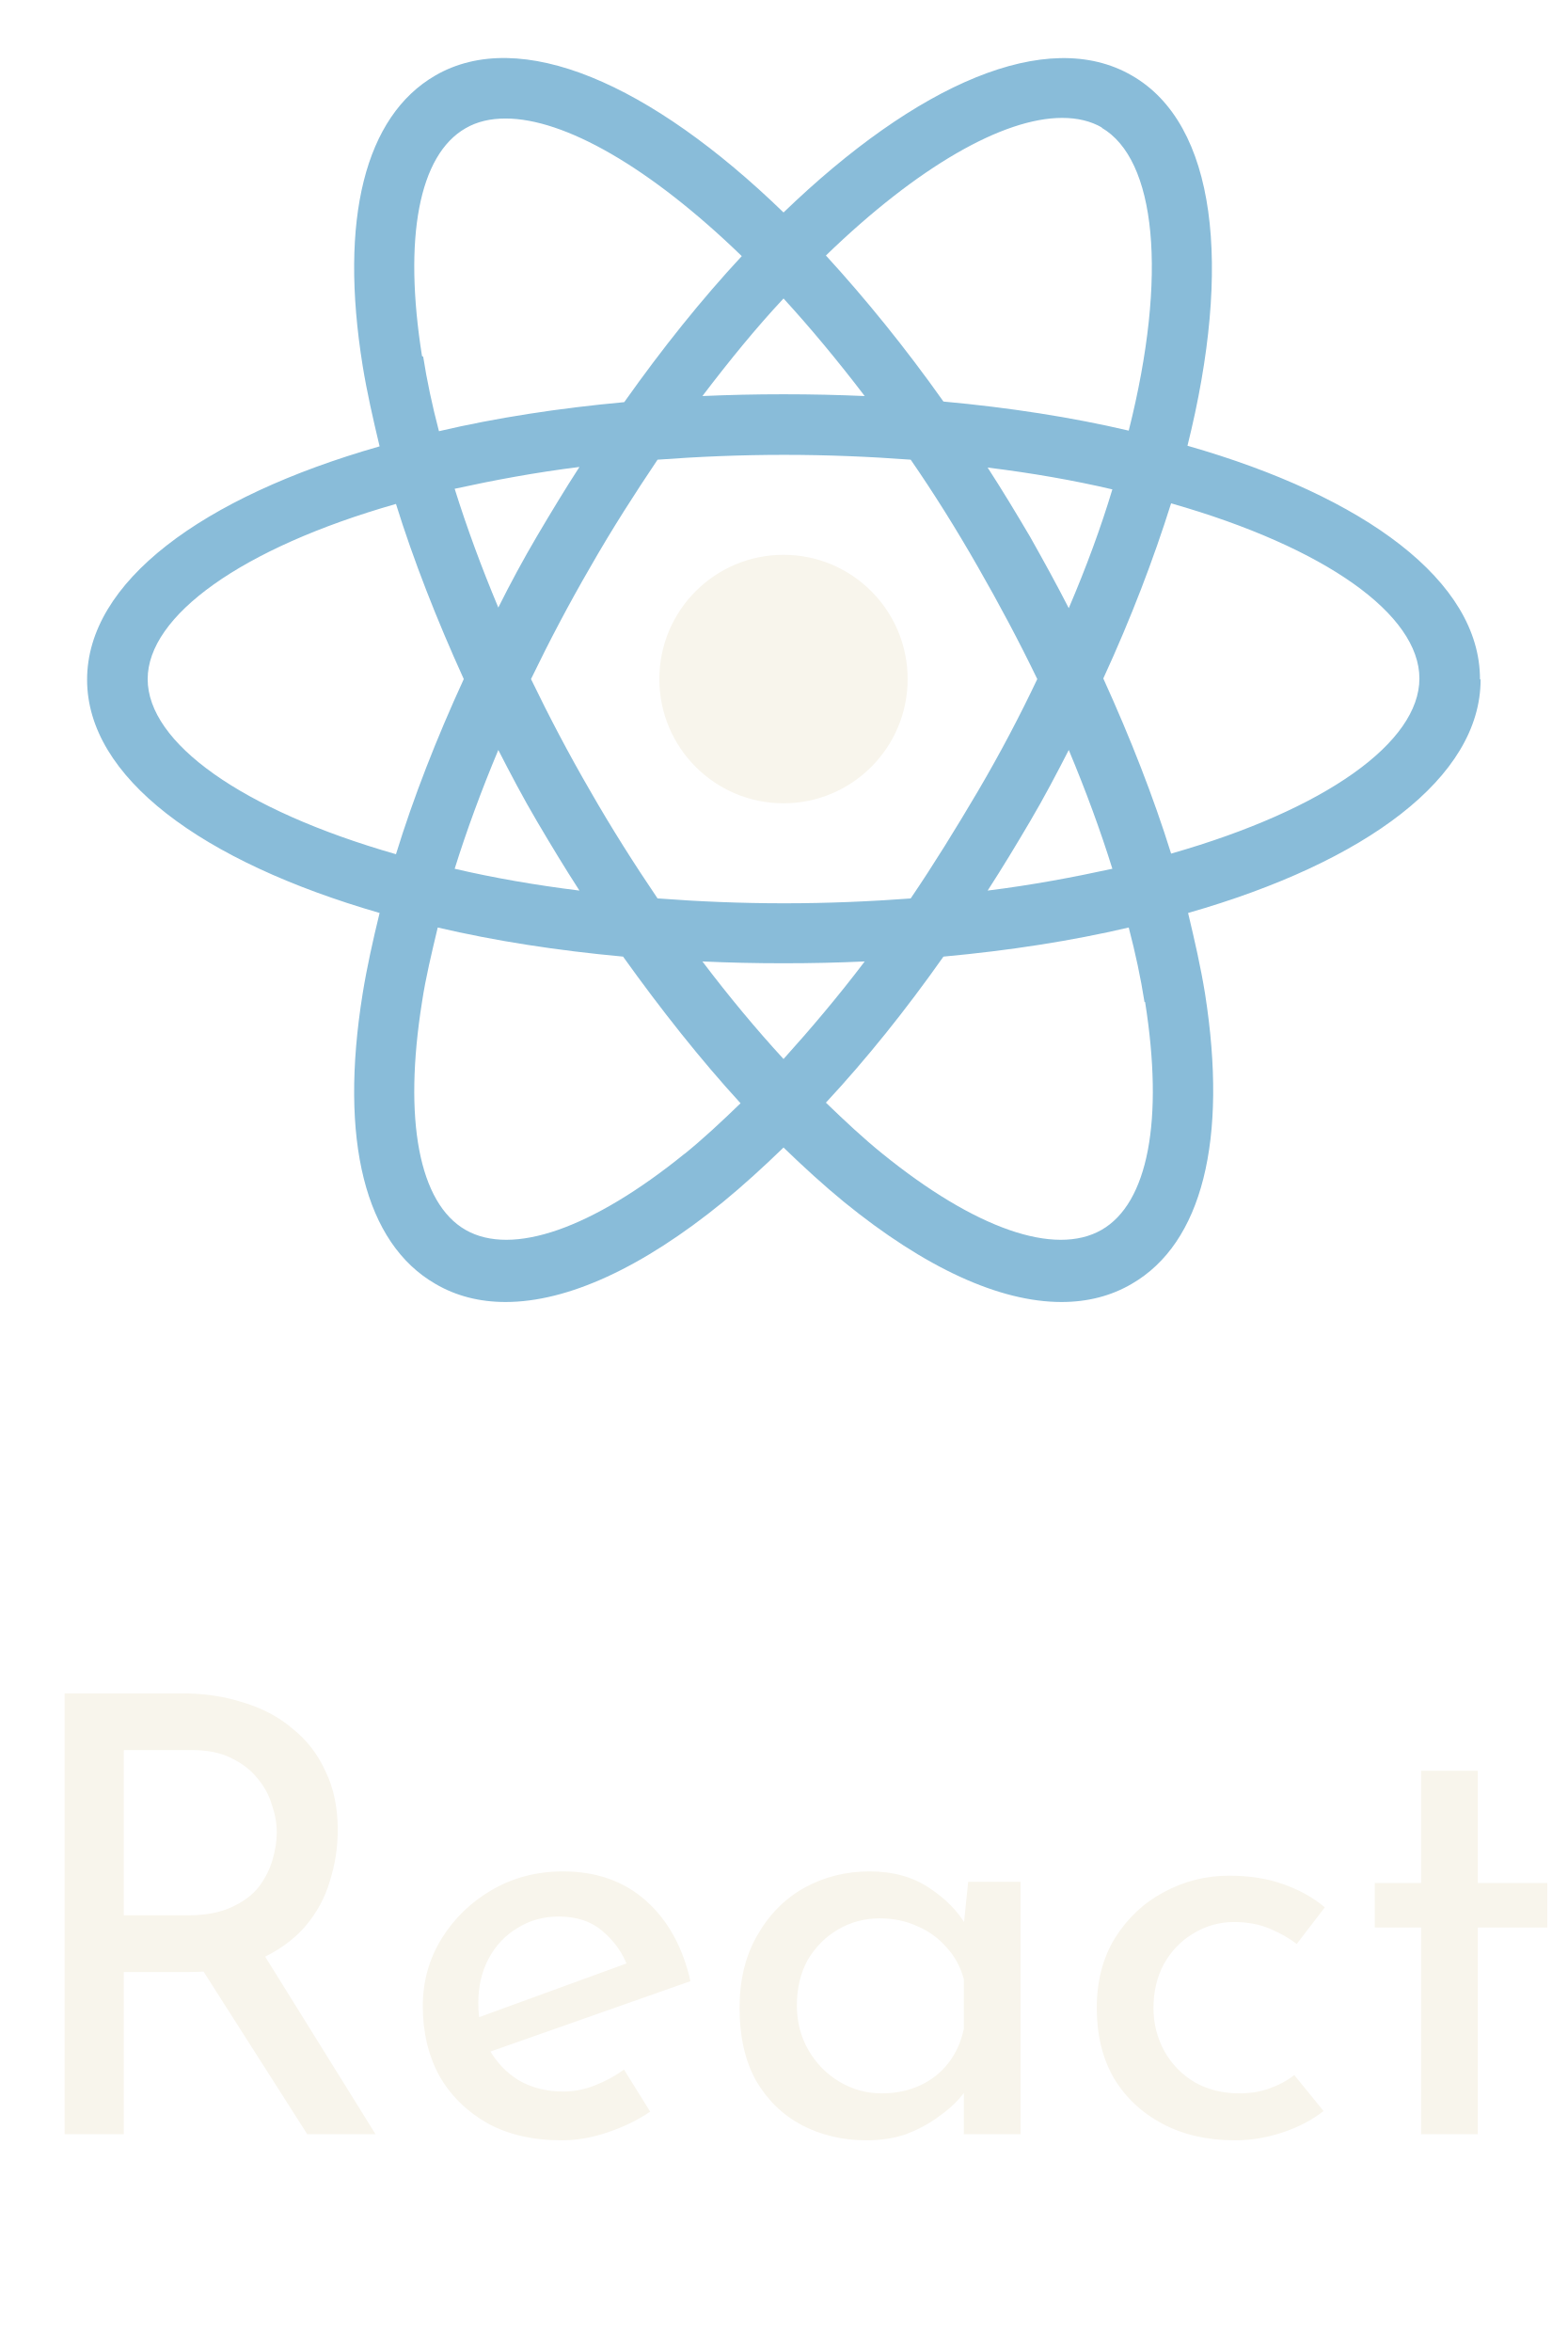
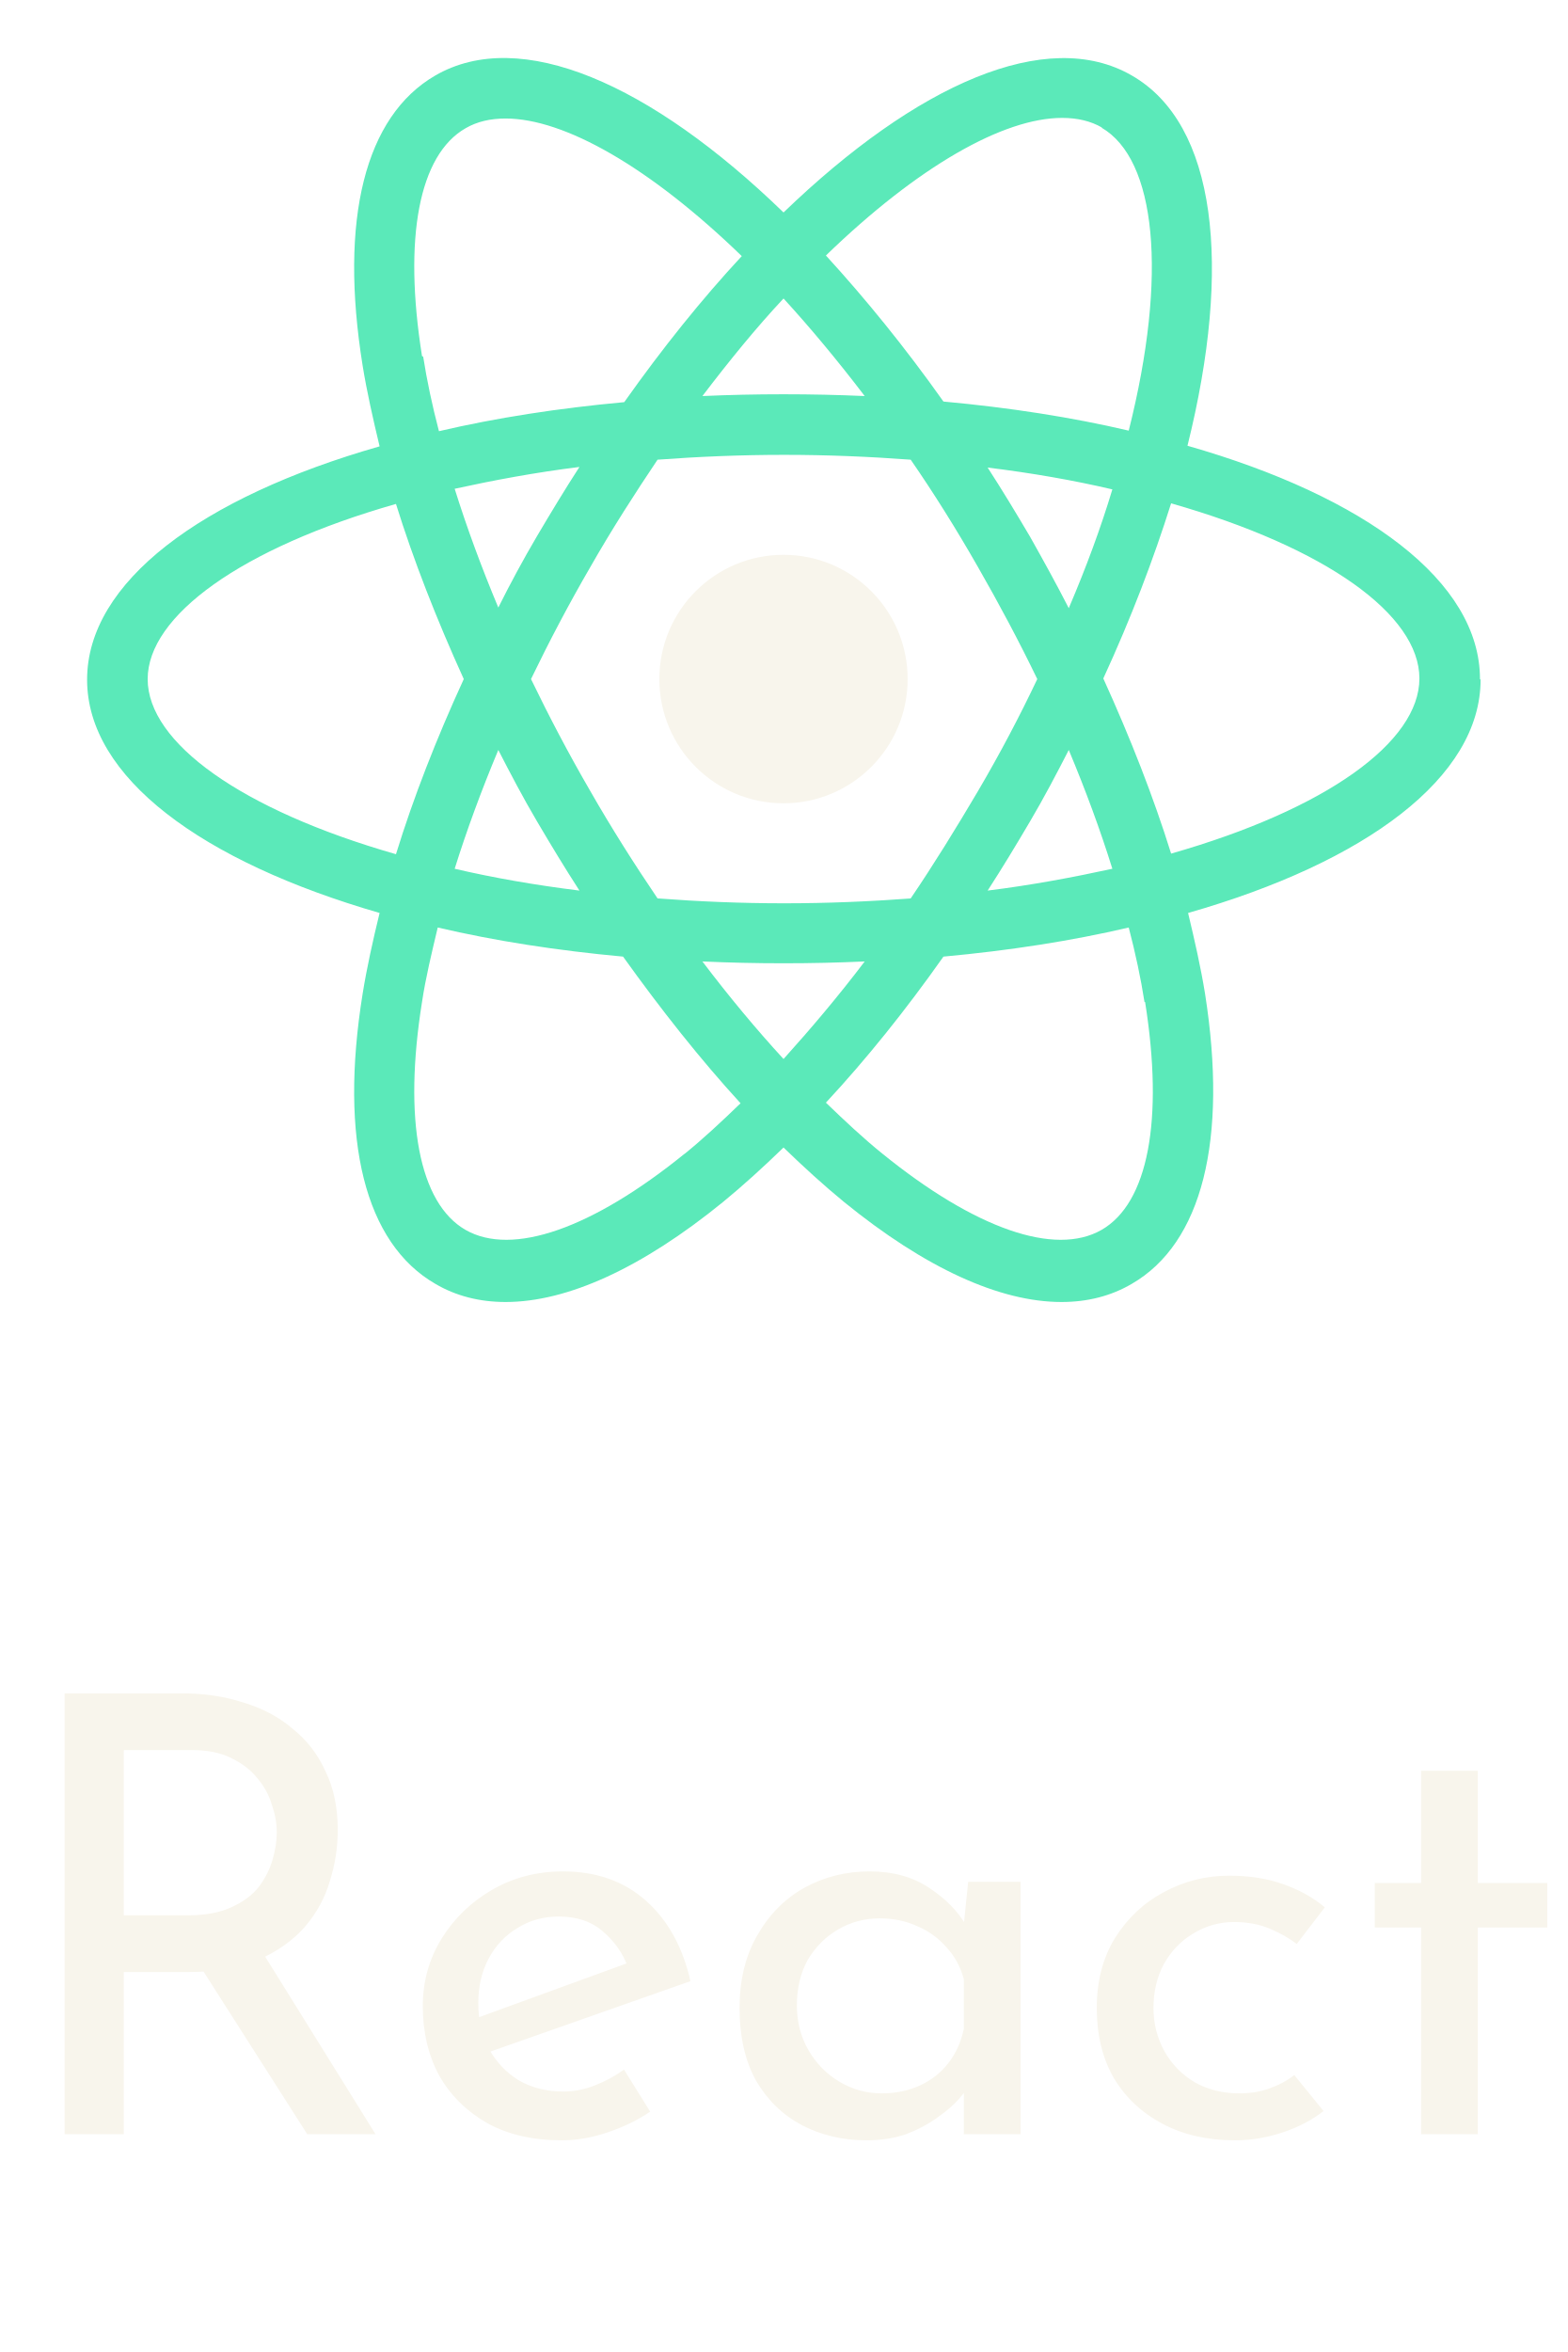
<svg xmlns="http://www.w3.org/2000/svg" width="36" height="54" viewBox="0 0 36 54" fill="none">
  <path d="M17.992 18.443C19.566 18.443 20.843 17.166 20.843 15.591C20.843 14.015 19.566 12.738 17.992 12.738C16.417 12.738 15.141 14.015 15.141 15.591C15.141 17.166 16.417 18.443 17.992 18.443Z" fill="#F8F5EC" />
-   <path d="M33.986 15.591C33.986 13.351 31.358 11.403 27.269 10.234C28.298 6.102 27.936 2.847 25.99 1.733C24.043 0.607 21.053 1.928 17.993 4.878C14.934 1.914 11.944 0.607 9.997 1.733C8.383 2.666 7.785 5.031 8.328 8.398C8.425 8.996 8.564 9.608 8.717 10.248C4.628 11.417 2 13.365 2 15.605C2 17.845 4.628 19.779 8.717 20.961C8.564 21.587 8.425 22.213 8.328 22.812C7.785 26.179 8.383 28.544 9.997 29.476C10.469 29.754 11.012 29.893 11.61 29.893C13.028 29.893 14.739 29.114 16.602 27.598C17.061 27.222 17.534 26.791 17.993 26.346C18.452 26.791 18.925 27.222 19.384 27.598C21.247 29.114 22.958 29.893 24.376 29.893C24.974 29.893 25.517 29.754 25.99 29.476C27.603 28.544 28.201 26.179 27.672 22.812C27.575 22.213 27.436 21.601 27.283 20.961C31.372 19.793 34 17.845 34 15.605L33.986 15.591ZM25.294 2.93C26.546 3.653 26.824 6.297 25.92 9.887C24.613 9.58 23.18 9.358 21.665 9.219C20.788 7.98 19.87 6.853 18.966 5.866C21.08 3.82 23.041 2.707 24.39 2.707C24.738 2.707 25.044 2.777 25.308 2.93H25.294ZM22.457 18.165C21.956 19.014 21.442 19.848 20.913 20.627C19.982 20.697 19.008 20.739 18.007 20.739C17.006 20.739 16.032 20.697 15.1 20.627C14.572 19.848 14.043 19.014 13.557 18.165C13.056 17.302 12.611 16.453 12.194 15.591C12.611 14.728 13.056 13.88 13.557 13.017C14.057 12.14 14.586 11.32 15.1 10.554C16.032 10.485 17.006 10.443 18.007 10.443C19.008 10.443 19.982 10.485 20.913 10.554C21.442 11.32 21.956 12.14 22.457 13.017C22.944 13.866 23.403 14.728 23.82 15.591C23.417 16.44 22.972 17.288 22.457 18.165ZM24.543 17.219C24.933 18.151 25.266 19.055 25.544 19.946C24.654 20.14 23.695 20.321 22.68 20.447C23.014 19.932 23.333 19.403 23.653 18.86C23.973 18.318 24.265 17.761 24.543 17.219ZM17.993 24.314C17.367 23.633 16.741 22.881 16.13 22.074C16.741 22.102 17.353 22.116 17.993 22.116C18.633 22.116 19.245 22.102 19.857 22.074C19.245 22.881 18.619 23.619 17.993 24.314ZM13.306 20.447C12.291 20.321 11.332 20.154 10.441 19.946C10.72 19.055 11.053 18.151 11.443 17.219C11.721 17.761 12.013 18.318 12.333 18.86C12.653 19.403 12.973 19.932 13.306 20.447ZM11.443 13.949C11.053 13.017 10.72 12.113 10.441 11.222C11.332 11.027 12.291 10.847 13.306 10.721C12.973 11.236 12.653 11.765 12.333 12.307C12.013 12.85 11.721 13.393 11.443 13.949ZM17.993 6.853C18.605 7.521 19.231 8.273 19.857 9.093C19.245 9.066 18.633 9.052 17.993 9.052C17.353 9.052 16.741 9.066 16.13 9.093C16.755 8.273 17.367 7.521 17.993 6.853ZM23.653 12.321C23.333 11.779 23.014 11.25 22.68 10.735C23.695 10.86 24.654 11.027 25.544 11.236C25.28 12.113 24.947 13.017 24.543 13.963C24.265 13.42 23.959 12.864 23.653 12.321ZM9.691 8.175C9.259 5.462 9.621 3.556 10.692 2.944C10.956 2.791 11.262 2.721 11.61 2.721C12.959 2.721 14.92 3.834 17.034 5.88C16.116 6.867 15.212 7.994 14.335 9.233C12.82 9.372 11.387 9.594 10.08 9.9C9.927 9.316 9.802 8.732 9.718 8.189L9.691 8.175ZM3.391 15.591C3.391 14.144 5.532 12.586 9.093 11.57C9.496 12.864 10.024 14.213 10.65 15.591C10.024 16.954 9.496 18.304 9.093 19.612C5.546 18.596 3.391 17.052 3.391 15.591ZM15.726 26.485C13.598 28.21 11.763 28.85 10.692 28.238C9.621 27.626 9.259 25.706 9.691 23.006C9.774 22.45 9.913 21.88 10.052 21.295C11.359 21.601 12.792 21.824 14.308 21.963C15.184 23.187 16.088 24.328 17.006 25.33C16.575 25.747 16.143 26.151 15.712 26.499L15.726 26.485ZM26.296 23.006C26.727 25.72 26.365 27.626 25.294 28.238C24.223 28.85 22.388 28.21 20.26 26.485C19.829 26.137 19.398 25.733 18.966 25.316C19.898 24.314 20.802 23.187 21.665 21.963C23.18 21.824 24.613 21.601 25.92 21.295C26.073 21.88 26.198 22.464 26.282 23.006H26.296ZM26.893 19.598C26.49 18.304 25.962 16.954 25.336 15.577C25.976 14.186 26.49 12.836 26.893 11.556C30.454 12.572 32.595 14.116 32.595 15.577C32.595 17.038 30.454 18.582 26.893 19.598Z" fill="#89BCD9" />
+   <path d="M33.986 15.591C33.986 13.351 31.358 11.403 27.269 10.234C28.298 6.102 27.936 2.847 25.99 1.733C24.043 0.607 21.053 1.928 17.993 4.878C14.934 1.914 11.944 0.607 9.997 1.733C8.383 2.666 7.785 5.031 8.328 8.398C8.425 8.996 8.564 9.608 8.717 10.248C4.628 11.417 2 13.365 2 15.605C2 17.845 4.628 19.779 8.717 20.961C8.564 21.587 8.425 22.213 8.328 22.812C7.785 26.179 8.383 28.544 9.997 29.476C10.469 29.754 11.012 29.893 11.61 29.893C13.028 29.893 14.739 29.114 16.602 27.598C17.061 27.222 17.534 26.791 17.993 26.346C18.452 26.791 18.925 27.222 19.384 27.598C21.247 29.114 22.958 29.893 24.376 29.893C24.974 29.893 25.517 29.754 25.99 29.476C27.603 28.544 28.201 26.179 27.672 22.812C27.575 22.213 27.436 21.601 27.283 20.961C31.372 19.793 34 17.845 34 15.605L33.986 15.591ZM25.294 2.93C26.546 3.653 26.824 6.297 25.92 9.887C24.613 9.58 23.18 9.358 21.665 9.219C20.788 7.98 19.87 6.853 18.966 5.866C21.08 3.82 23.041 2.707 24.39 2.707C24.738 2.707 25.044 2.777 25.308 2.93H25.294ZM22.457 18.165C21.956 19.014 21.442 19.848 20.913 20.627C19.982 20.697 19.008 20.739 18.007 20.739C17.006 20.739 16.032 20.697 15.1 20.627C14.572 19.848 14.043 19.014 13.557 18.165C13.056 17.302 12.611 16.453 12.194 15.591C12.611 14.728 13.056 13.88 13.557 13.017C14.057 12.14 14.586 11.32 15.1 10.554C16.032 10.485 17.006 10.443 18.007 10.443C19.008 10.443 19.982 10.485 20.913 10.554C21.442 11.32 21.956 12.14 22.457 13.017C22.944 13.866 23.403 14.728 23.82 15.591C23.417 16.44 22.972 17.288 22.457 18.165ZM24.543 17.219C24.933 18.151 25.266 19.055 25.544 19.946C24.654 20.14 23.695 20.321 22.68 20.447C23.014 19.932 23.333 19.403 23.653 18.86C23.973 18.318 24.265 17.761 24.543 17.219ZM17.993 24.314C17.367 23.633 16.741 22.881 16.13 22.074C16.741 22.102 17.353 22.116 17.993 22.116C18.633 22.116 19.245 22.102 19.857 22.074C19.245 22.881 18.619 23.619 17.993 24.314ZM13.306 20.447C12.291 20.321 11.332 20.154 10.441 19.946C10.72 19.055 11.053 18.151 11.443 17.219C11.721 17.761 12.013 18.318 12.333 18.86C12.653 19.403 12.973 19.932 13.306 20.447ZM11.443 13.949C11.053 13.017 10.72 12.113 10.441 11.222C11.332 11.027 12.291 10.847 13.306 10.721C12.973 11.236 12.653 11.765 12.333 12.307C12.013 12.85 11.721 13.393 11.443 13.949ZM17.993 6.853C18.605 7.521 19.231 8.273 19.857 9.093C19.245 9.066 18.633 9.052 17.993 9.052C17.353 9.052 16.741 9.066 16.13 9.093C16.755 8.273 17.367 7.521 17.993 6.853ZM23.653 12.321C23.333 11.779 23.014 11.25 22.68 10.735C23.695 10.86 24.654 11.027 25.544 11.236C25.28 12.113 24.947 13.017 24.543 13.963C24.265 13.42 23.959 12.864 23.653 12.321ZM9.691 8.175C9.259 5.462 9.621 3.556 10.692 2.944C10.956 2.791 11.262 2.721 11.61 2.721C12.959 2.721 14.92 3.834 17.034 5.88C16.116 6.867 15.212 7.994 14.335 9.233C12.82 9.372 11.387 9.594 10.08 9.9C9.927 9.316 9.802 8.732 9.718 8.189L9.691 8.175ZM3.391 15.591C3.391 14.144 5.532 12.586 9.093 11.57C9.496 12.864 10.024 14.213 10.65 15.591C10.024 16.954 9.496 18.304 9.093 19.612C5.546 18.596 3.391 17.052 3.391 15.591ZM15.726 26.485C13.598 28.21 11.763 28.85 10.692 28.238C9.621 27.626 9.259 25.706 9.691 23.006C9.774 22.45 9.913 21.88 10.052 21.295C11.359 21.601 12.792 21.824 14.308 21.963C15.184 23.187 16.088 24.328 17.006 25.33C16.575 25.747 16.143 26.151 15.712 26.499L15.726 26.485ZM26.296 23.006C26.727 25.72 26.365 27.626 25.294 28.238C24.223 28.85 22.388 28.21 20.26 26.485C19.829 26.137 19.398 25.733 18.966 25.316C19.898 24.314 20.802 23.187 21.665 21.963C23.18 21.824 24.613 21.601 25.92 21.295C26.073 21.88 26.198 22.464 26.282 23.006H26.296ZM26.893 19.598C26.49 18.304 25.962 16.954 25.336 15.577C25.976 14.186 26.49 12.836 26.893 11.556C30.454 12.572 32.595 14.116 32.595 15.577C32.595 17.038 30.454 18.582 26.893 19.598Z" fill="#5BE9B9" />
  <path d="M4.172 38.878C4.686 38.878 5.157 38.948 5.586 39.088C6.025 39.219 6.403 39.419 6.72 39.69C7.047 39.951 7.299 40.278 7.476 40.67C7.663 41.053 7.756 41.501 7.756 42.014C7.756 42.415 7.696 42.807 7.574 43.19C7.462 43.573 7.271 43.923 7 44.24C6.73 44.548 6.375 44.8 5.936 44.996C5.507 45.183 4.975 45.276 4.34 45.276H2.842V49H1.484V38.878H4.172ZM4.312 43.974C4.714 43.974 5.045 43.913 5.306 43.792C5.577 43.671 5.787 43.517 5.936 43.33C6.086 43.134 6.193 42.924 6.258 42.7C6.324 42.476 6.356 42.266 6.356 42.07C6.356 41.865 6.319 41.655 6.244 41.44C6.179 41.216 6.067 41.011 5.908 40.824C5.759 40.637 5.558 40.483 5.306 40.362C5.064 40.241 4.765 40.18 4.41 40.18H2.842V43.974H4.312ZM5.978 44.744L8.624 49H7.056L4.368 44.786L5.978 44.744ZM12.901 49.14C12.238 49.14 11.669 49.009 11.193 48.748C10.717 48.477 10.348 48.113 10.087 47.656C9.835 47.189 9.709 46.657 9.709 46.06C9.709 45.491 9.854 44.973 10.143 44.506C10.432 44.039 10.82 43.666 11.305 43.386C11.79 43.106 12.332 42.966 12.929 42.966C13.694 42.966 14.329 43.19 14.833 43.638C15.337 44.086 15.678 44.702 15.855 45.486L11.081 47.166L10.773 46.396L14.693 44.968L14.413 45.15C14.301 44.842 14.114 44.576 13.853 44.352C13.592 44.119 13.251 44.002 12.831 44.002C12.476 44.002 12.159 44.091 11.879 44.268C11.599 44.436 11.38 44.669 11.221 44.968C11.062 45.267 10.983 45.607 10.983 45.99C10.983 46.391 11.067 46.746 11.235 47.054C11.403 47.353 11.632 47.591 11.921 47.768C12.22 47.936 12.556 48.02 12.929 48.02C13.181 48.02 13.424 47.973 13.657 47.88C13.9 47.787 14.124 47.665 14.329 47.516L14.931 48.482C14.642 48.678 14.315 48.837 13.951 48.958C13.596 49.079 13.246 49.14 12.901 49.14ZM19.895 49.14C19.353 49.14 18.858 49.023 18.41 48.79C17.972 48.557 17.622 48.216 17.36 47.768C17.108 47.311 16.983 46.755 16.983 46.102C16.983 45.458 17.118 44.903 17.389 44.436C17.659 43.96 18.018 43.596 18.466 43.344C18.924 43.092 19.423 42.966 19.965 42.966C20.506 42.966 20.963 43.092 21.337 43.344C21.71 43.587 21.994 43.876 22.191 44.212L22.107 44.436L22.233 43.204H23.436V49H22.134V47.488L22.274 47.824C22.237 47.917 22.153 48.039 22.023 48.188C21.901 48.328 21.733 48.473 21.518 48.622C21.313 48.771 21.075 48.897 20.805 49C20.534 49.093 20.23 49.14 19.895 49.14ZM20.244 48.062C20.571 48.062 20.865 48.001 21.127 47.88C21.388 47.759 21.602 47.591 21.77 47.376C21.948 47.152 22.069 46.886 22.134 46.578V45.444C22.06 45.164 21.929 44.921 21.742 44.716C21.556 44.501 21.332 44.338 21.07 44.226C20.809 44.105 20.52 44.044 20.203 44.044C19.857 44.044 19.54 44.128 19.25 44.296C18.961 44.464 18.728 44.697 18.55 44.996C18.383 45.295 18.299 45.645 18.299 46.046C18.299 46.419 18.387 46.76 18.564 47.068C18.742 47.376 18.98 47.619 19.279 47.796C19.577 47.973 19.899 48.062 20.244 48.062ZM30.394 48.468C30.132 48.673 29.82 48.837 29.456 48.958C29.092 49.079 28.728 49.14 28.364 49.14C27.729 49.14 27.174 49.014 26.698 48.762C26.222 48.51 25.848 48.16 25.578 47.712C25.316 47.255 25.186 46.718 25.186 46.102C25.186 45.486 25.326 44.949 25.606 44.492C25.895 44.035 26.268 43.685 26.726 43.442C27.192 43.19 27.692 43.064 28.224 43.064C28.69 43.064 29.106 43.129 29.47 43.26C29.843 43.391 30.16 43.568 30.422 43.792L29.778 44.632C29.61 44.501 29.404 44.385 29.162 44.282C28.919 44.179 28.644 44.128 28.336 44.128C28 44.128 27.687 44.217 27.398 44.394C27.118 44.562 26.894 44.795 26.726 45.094C26.567 45.393 26.488 45.729 26.488 46.102C26.488 46.457 26.572 46.788 26.74 47.096C26.908 47.395 27.141 47.633 27.44 47.81C27.738 47.978 28.079 48.062 28.462 48.062C28.714 48.062 28.942 48.025 29.148 47.95C29.362 47.875 29.554 47.773 29.722 47.642L30.394 48.468ZM32.634 40.656H33.936V43.232H35.532V44.254H33.936V49H32.634V44.254H31.57V43.232H32.634V40.656Z" fill="#F8F5EC" />
</svg>
